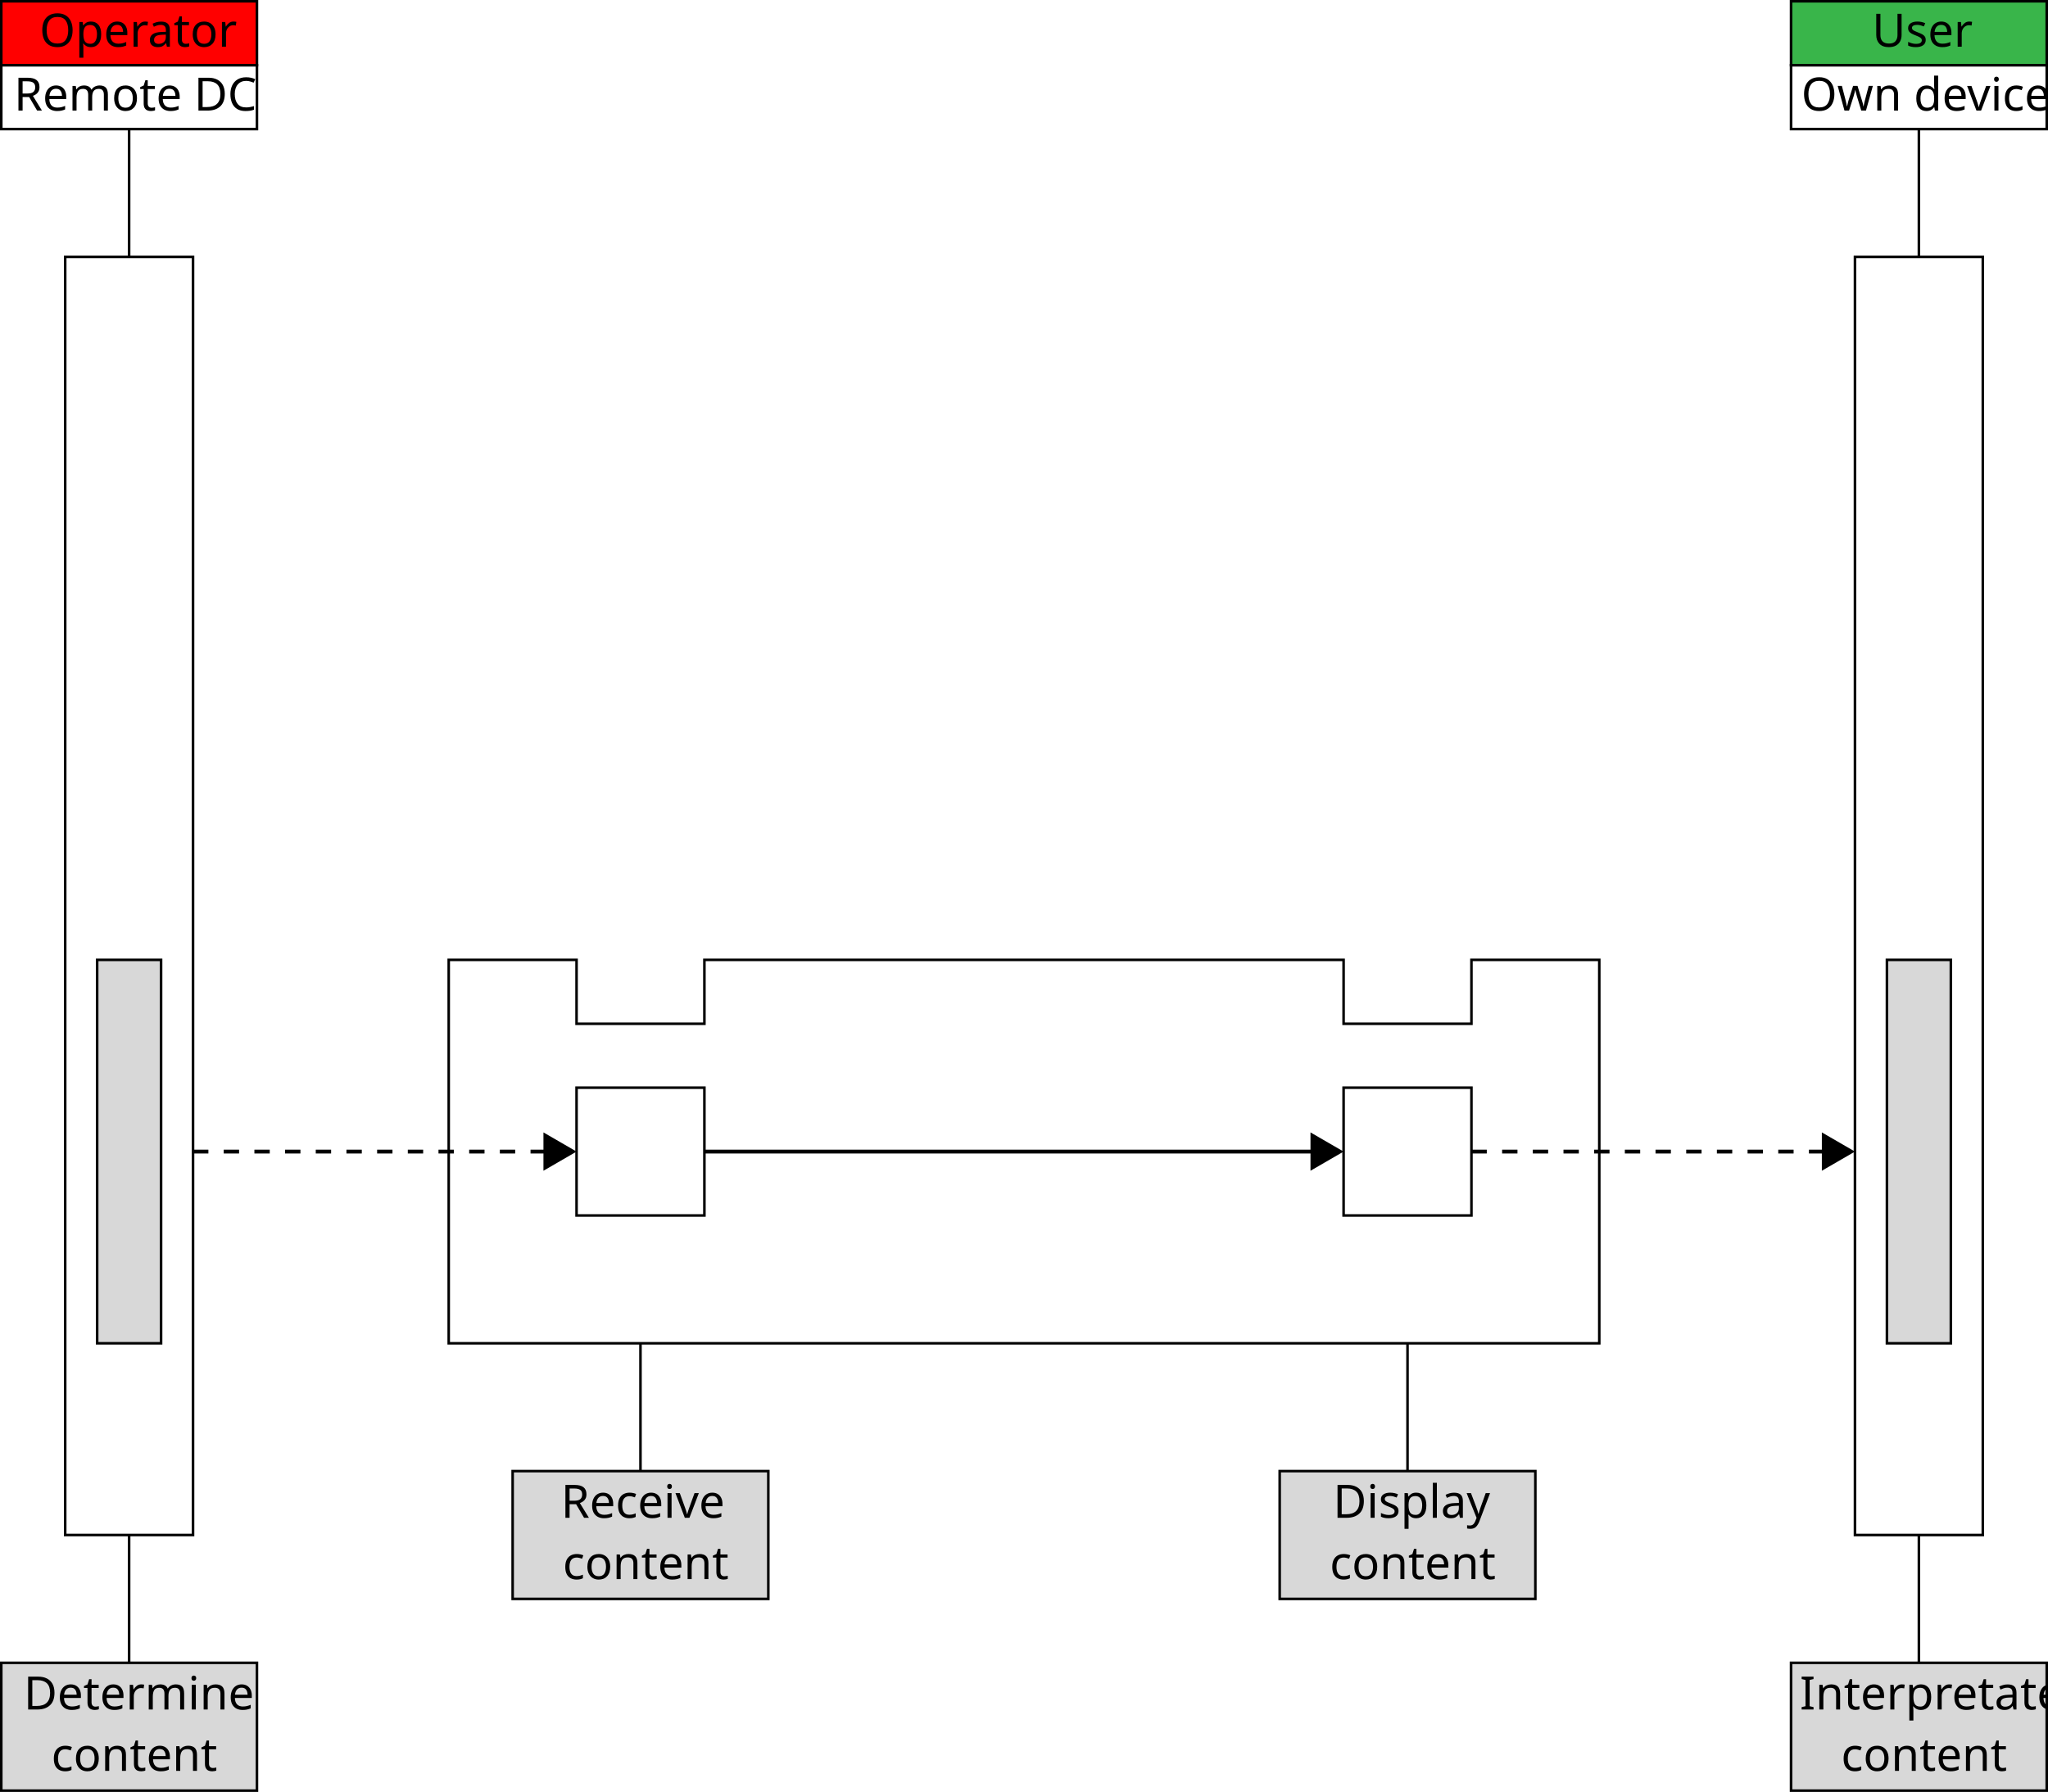
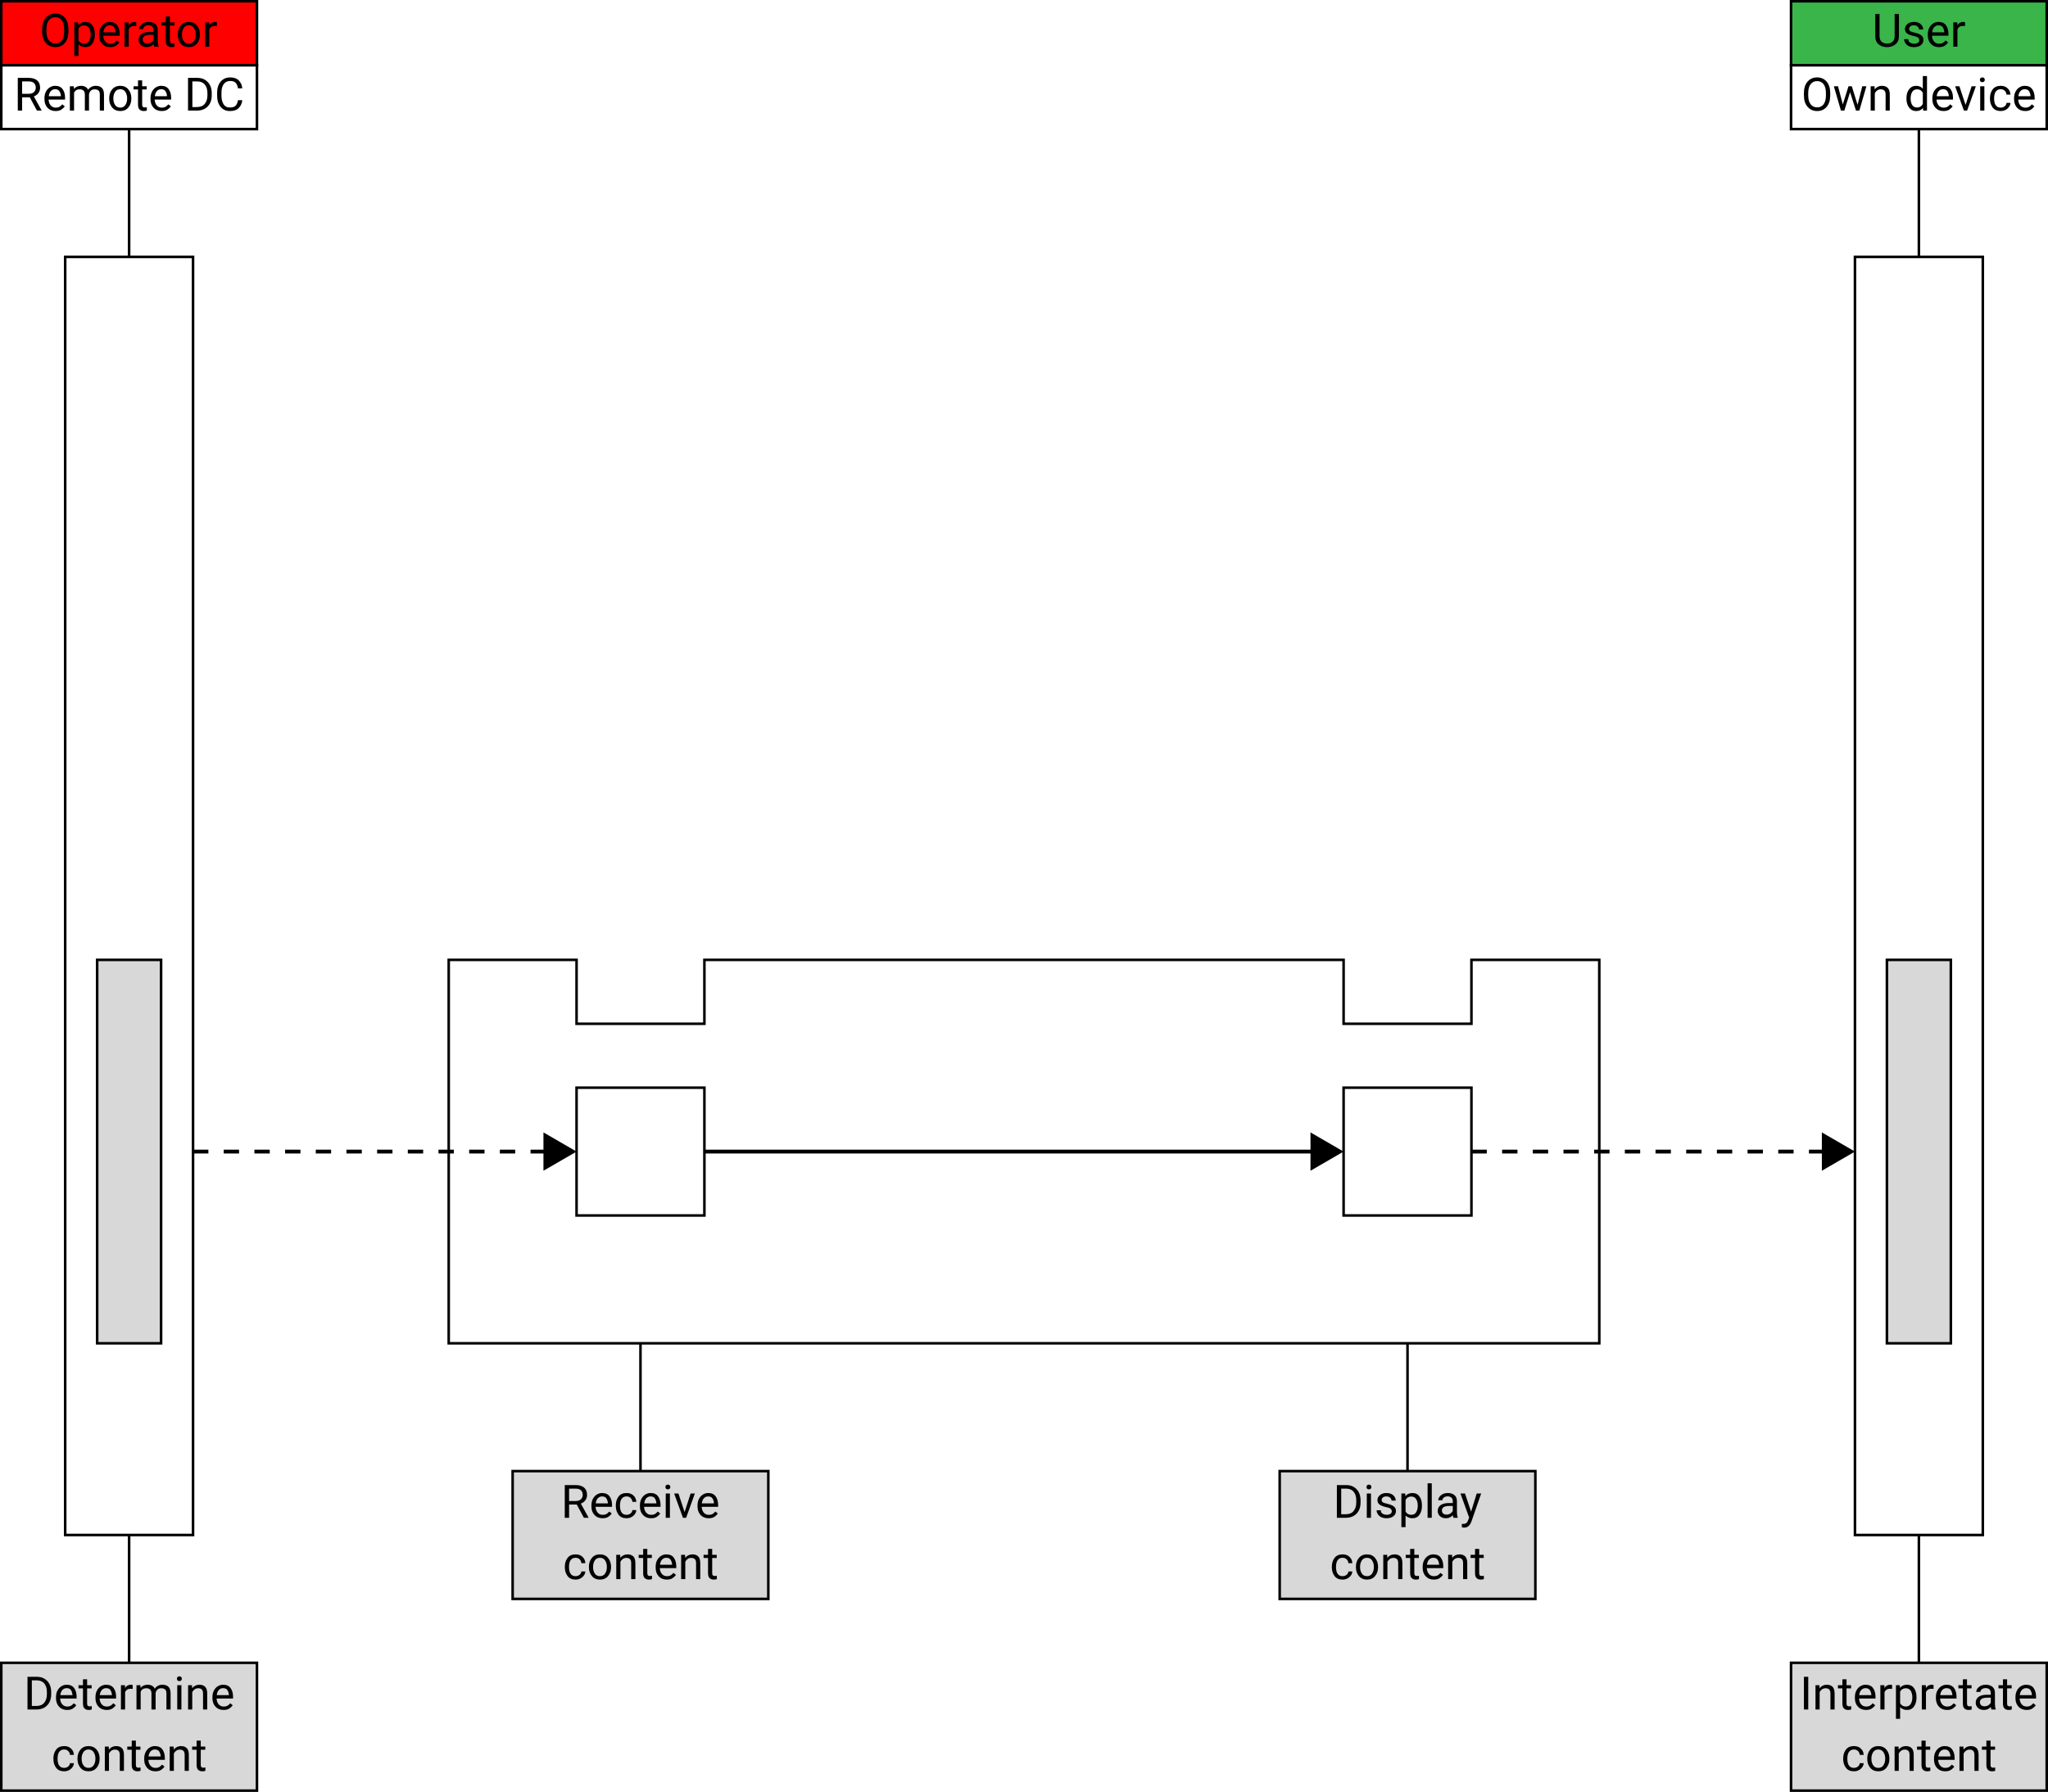
<svg xmlns="http://www.w3.org/2000/svg" version="1.1" id="Layer_1" x="0px" y="0px" viewBox="0 0 1602 1402" style="enable-background:new 0 0 1602 1402;" xml:space="preserve">
  <style type="text/css">
	.st0{fill:#FF0000;stroke:#000000;stroke-width:2;stroke-linecap:square;}
- 	.st1{font-family:'Roboto-Regular';}
+ 	.st1{font-family:Roboto;}
	.st2{font-size:36px;}
	.st3{fill:none;stroke:#000000;stroke-width:2;stroke-linecap:square;}
	.st4{fill:none;stroke:#000000;stroke-width:2;}
	.st5{fill-rule:evenodd;clip-rule:evenodd;fill:#D8D8D8;stroke:#000000;stroke-width:2;}
	.st6{enable-background:new    ;}
	.st7{fill:none;stroke:#000000;stroke-width:3;stroke-miterlimit:10;stroke-dasharray:12,12;}
	.st8{fill:none;stroke:#000000;stroke-width:3;stroke-miterlimit:10;}
	.st9{fill:#39B54A;stroke:#000000;stroke-width:2;stroke-linecap:square;}
</style>
  <g>
    <g>
      <rect x="1" y="1" class="st0" width="200" height="50" />
      <text transform="matrix(1 0 0 1 30.872 36.5203)" class="st1 st2">Operator</text>
    </g>
  </g>
  <g>
    <g>
      <rect x="1" y="51" class="st3" width="200" height="50" />
      <text transform="matrix(1 0 0 1 10.9472 86.5203)" class="st1 st2">Remote DC</text>
    </g>
  </g>
  <rect x="51" y="201" class="st4" width="100" height="1000" />
  <rect id="Rectangle_8_" x="76" y="751" class="st5" width="50" height="300" />
  <g>
    <rect id="Rectangle_6_" x="1" y="1301" class="st5" width="200" height="100" />
    <text transform="matrix(1 0 0 1 18.5408 1337.521)" class="st6">
      <tspan x="0" y="0" class="st1 st2">Determine</tspan>
      <tspan x="21.6" y="48" class="st1 st2">content</tspan>
    </text>
  </g>
  <line class="st4" x1="101" y1="101" x2="101" y2="201" />
  <line class="st4" x1="101" y1="1201" x2="101" y2="1301" />
  <g>
    <g>
      <line class="st7" x1="151" y1="901" x2="429.5" y2="901" />
      <g>
        <polygon points="425.1,916 451,901 425.1,886    " />
      </g>
    </g>
  </g>
  <rect id="Rectangle" x="451" y="851" class="st4" width="100" height="100" />
  <rect id="Rectangle_1_" x="1051" y="851" class="st4" width="100" height="100" />
  <g>
    <polygon class="st4" points="1151,751 1151,801 1051,801 1051,751 551,751 551,801 451,801 451,751 351,751 351,1051 1251,1051    1251,751  " />
  </g>
  <g>
    <g>
      <line class="st8" x1="551" y1="901" x2="1029.5" y2="901" />
      <g>
        <polygon points="1025.1,916 1051,901 1025.1,886    " />
      </g>
    </g>
  </g>
  <g>
    <g>
      <line class="st7" x1="1151" y1="901" x2="1429.5" y2="901" />
      <g>
        <polygon points="1425.1,916 1451,901 1425.1,886    " />
      </g>
    </g>
  </g>
  <g>
    <rect id="Rectangle_2_" x="401" y="1151" class="st5" width="200" height="100" />
    <text transform="matrix(1 0 0 1 438.7996 1187.521)" class="st6">
      <tspan x="0" y="0" class="st1 st2">Receive</tspan>
      <tspan x="1.4" y="48" class="st1 st2">content</tspan>
    </text>
  </g>
  <line class="st4" x1="501" y1="1051" x2="501" y2="1151" />
  <g>
    <rect id="Rectangle_3_" x="1001" y="1151" class="st5" width="200" height="100" />
    <text transform="matrix(1 0 0 1 1042.772 1187.521)" class="st6">
      <tspan x="0" y="0" class="st1 st2">Display</tspan>
      <tspan x="-2.6" y="48" class="st1 st2">content</tspan>
    </text>
  </g>
  <line class="st4" x1="1101" y1="1051" x2="1101" y2="1151" />
  <g>
    <g>
      <g>
        <rect x="1401" y="1" class="st9" width="200" height="50" />
        <text transform="matrix(1 0 0 1 1464.42 36.5203)" class="st1 st2">User</text>
      </g>
    </g>
    <g>
      <g>
        <rect x="1401" y="51" class="st3" width="200" height="50" />
        <text transform="matrix(1 0 0 1 1408.978 86.5202)" class="st1 st2">Own device</text>
      </g>
    </g>
    <rect x="1451" y="201" class="st4" width="100" height="1000" />
    <rect id="Rectangle_5_" x="1476" y="751" class="st5" width="50" height="300" />
    <g>
      <rect id="Rectangle_4_" x="1401" y="1301" class="st5" width="200" height="100" />
      <text transform="matrix(1 0 0 1 1407.853 1337.521)" class="st6">
        <tspan x="0" y="0" class="st1 st2">Interpretate</tspan>
        <tspan x="32.3" y="48" class="st1 st2">content</tspan>
      </text>
    </g>
    <line class="st4" x1="1501" y1="101" x2="1501" y2="201" />
    <line class="st4" x1="1501" y1="1201" x2="1501" y2="1301" />
  </g>
</svg>
